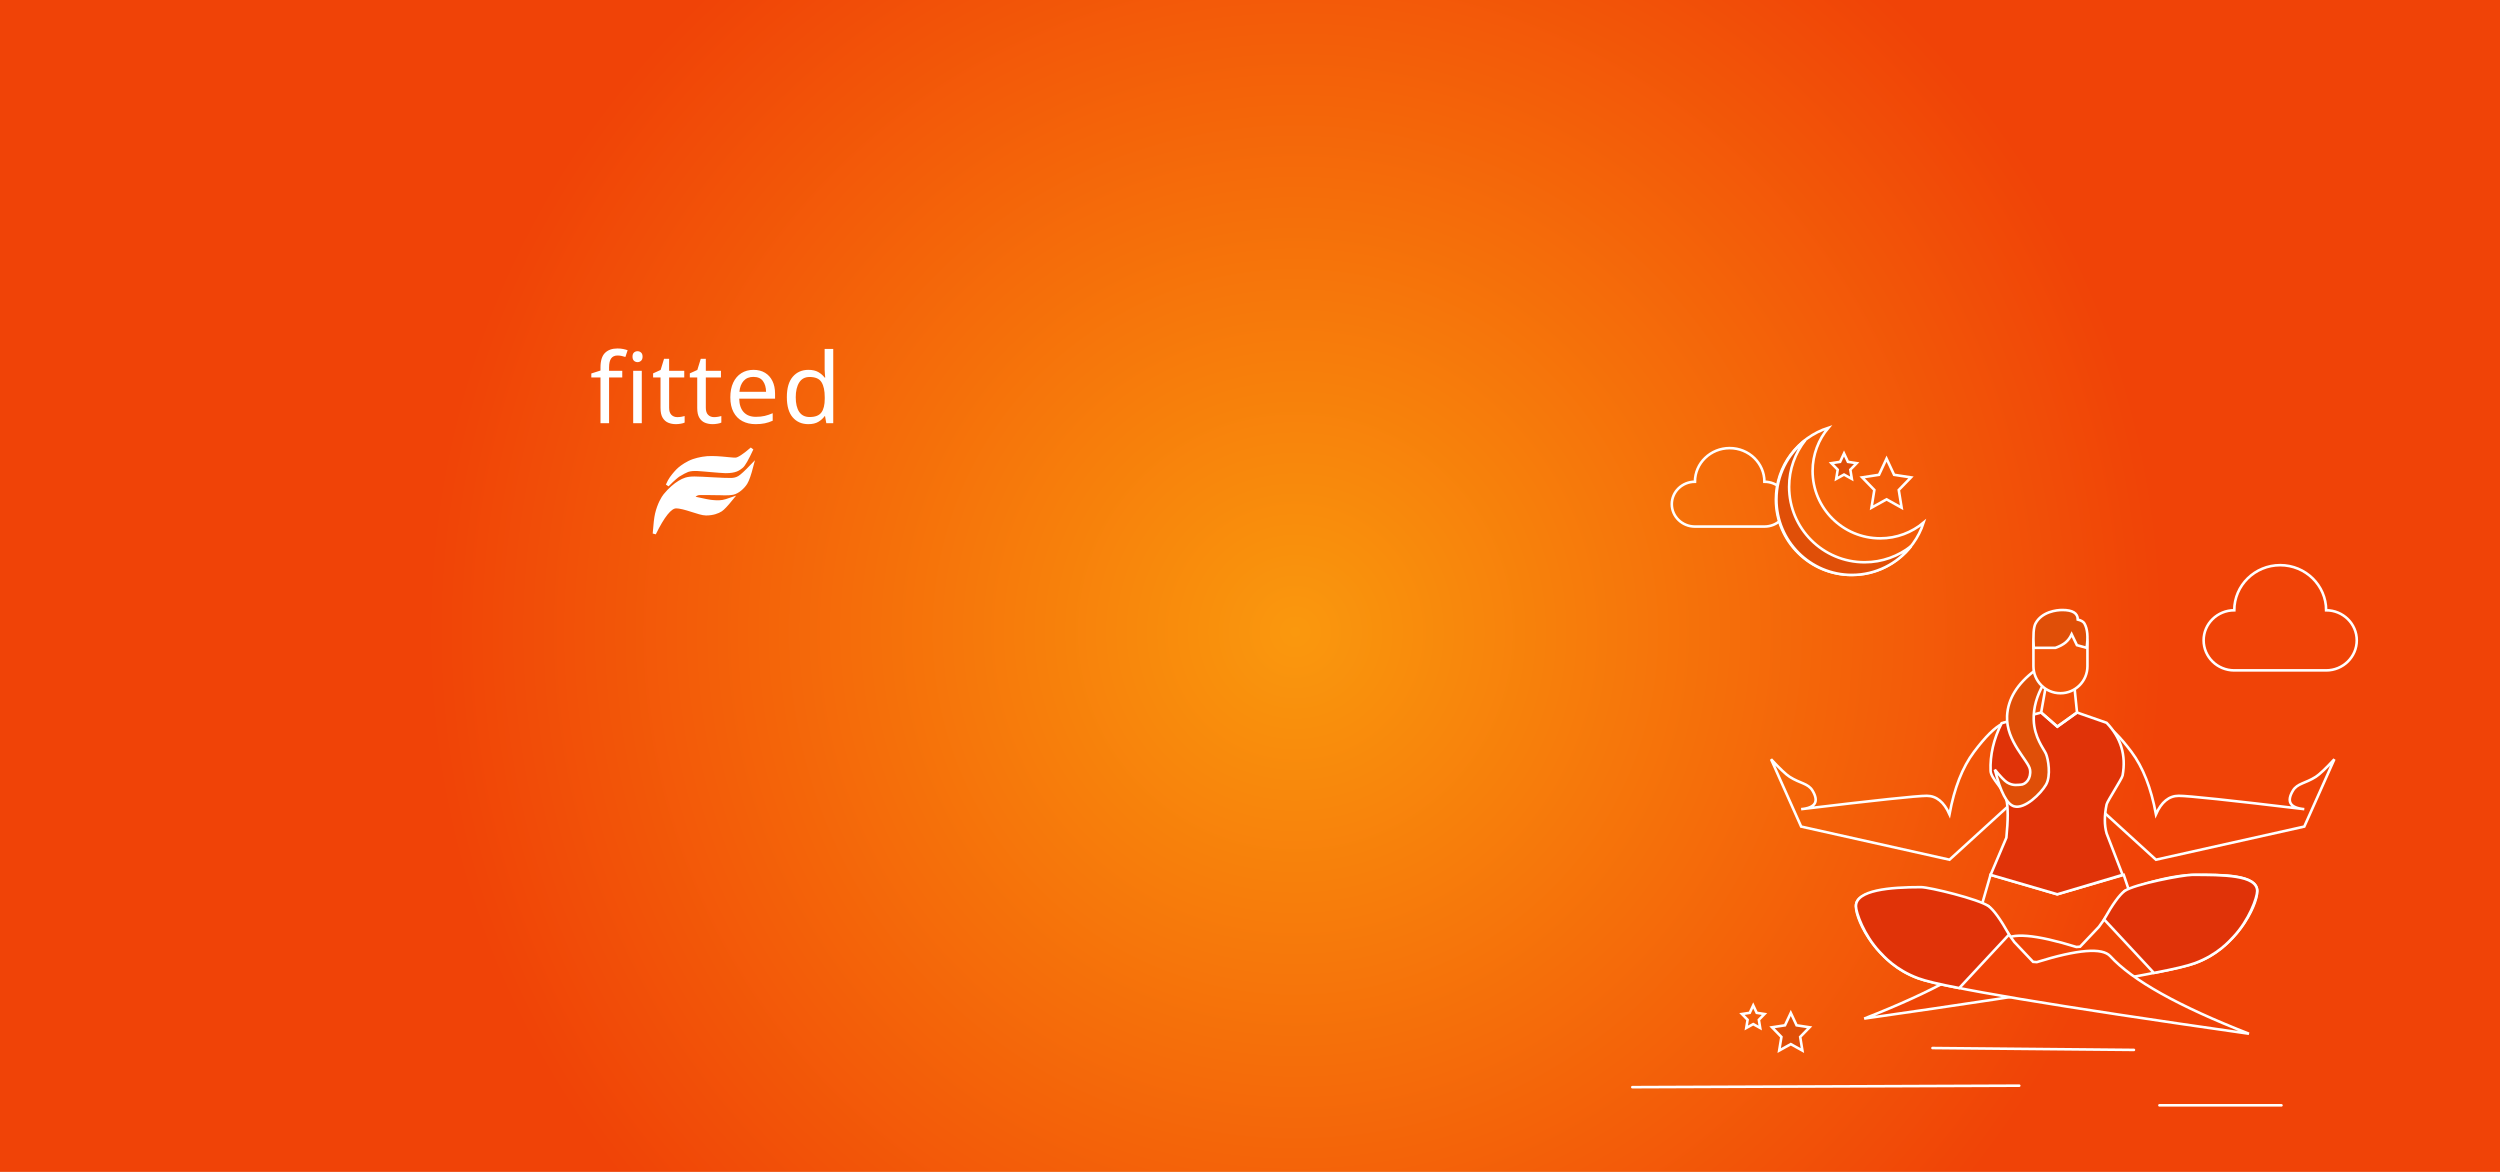
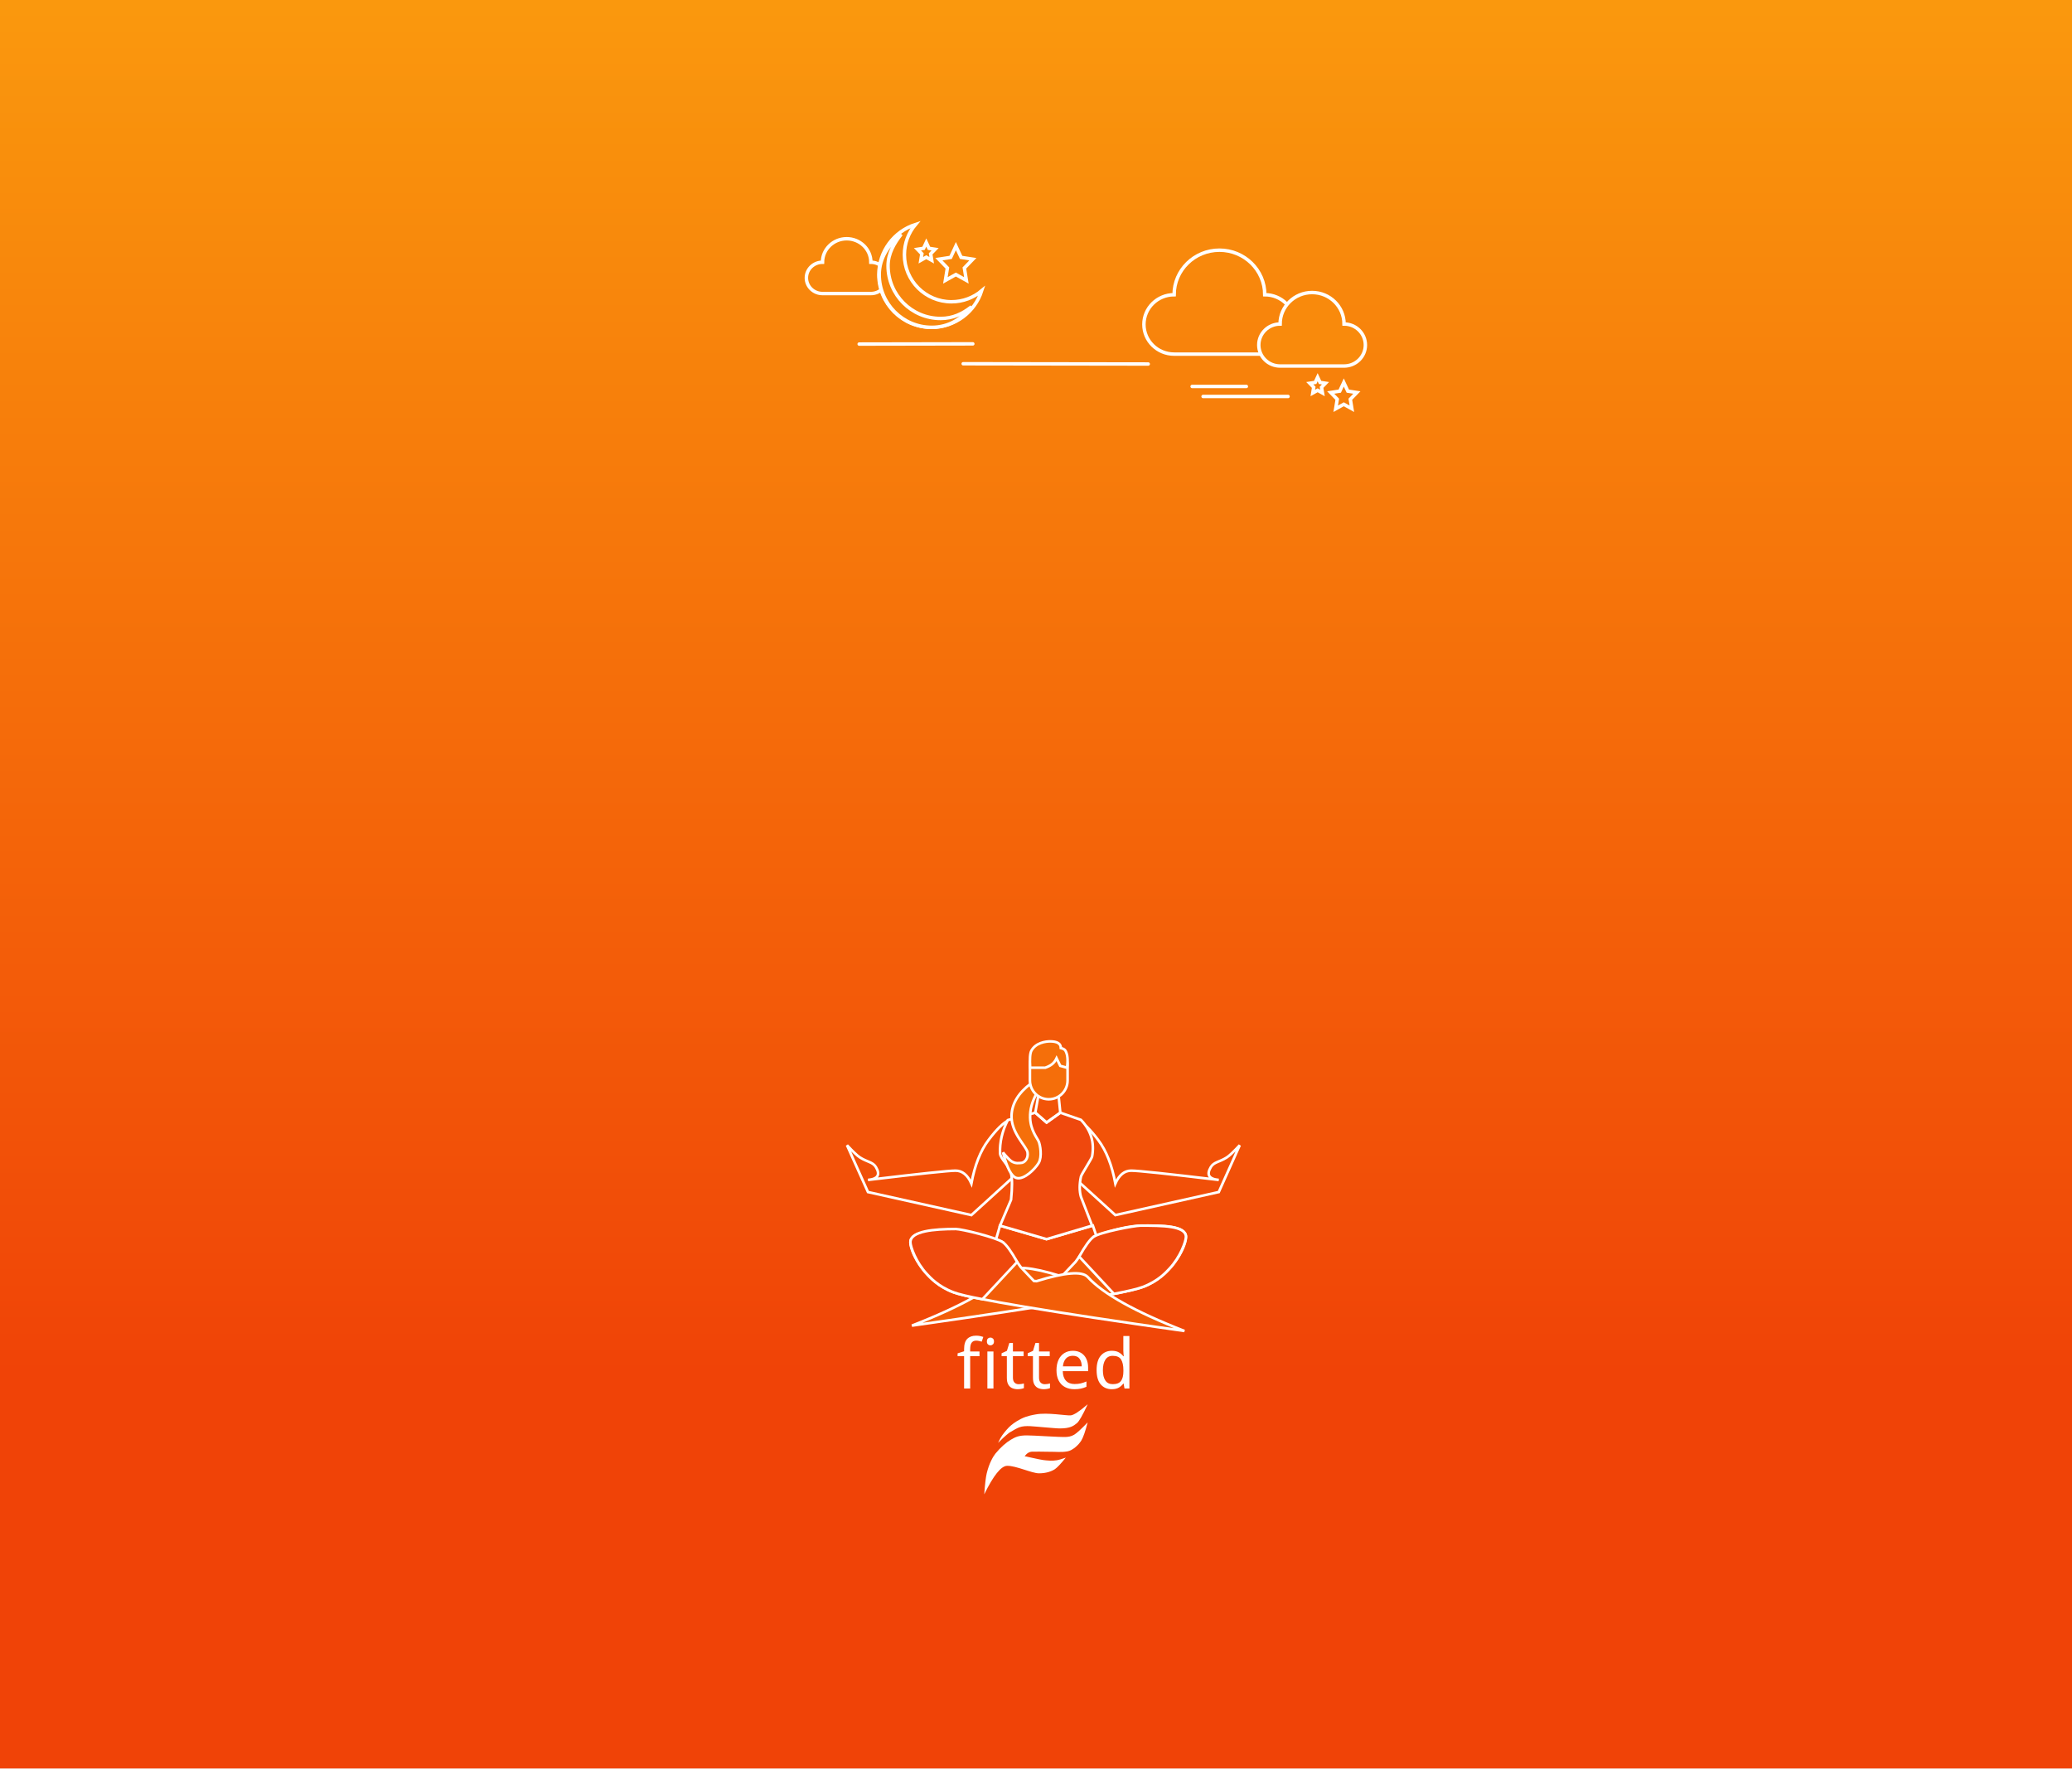
- <svg xmlns="http://www.w3.org/2000/svg" xmlns:xlink="http://www.w3.org/1999/xlink" width="3840px" height="1800px" viewBox="0 0 3840 1800" version="1.1">
+ <svg xmlns="http://www.w3.org/2000/svg" xmlns:xlink="http://www.w3.org/1999/xlink" width="1200px" height="1024px" viewBox="0 0 1200 1024" version="1.1">
  <defs>
-     <radialGradient cx="51.79%" cy="53.919%" fx="51.79%" fy="53.919%" r="73.713%" gradientTransform="translate(0.517903,0.539187),scale(0.46875,1),rotate(82.13119),translate(-0.517903,-0.539187)" id="radialGradient-1">
+     <linearGradient x1="50%" y1="0%" x2="50%" y2="77.93%" id="linearGradient-1">
      <stop stop-color="#FA980D" offset="0%" />
      <stop stop-color="#F04307" offset="100%" />
-     </radialGradient>
-     <path d="M149.784,26.549 C146.394,39.643 143.33,48.413 140.594,52.858 C136.488,59.525 127.969,67.036 120.867,68.42 C111.947,70.157 103.171,68.932 94.311,69.08 C91.967,69.119 85.532,68.92 80.268,68.888 C75.212,68.857 74.217,68.966 69.89,68.927 C65.597,68.888 61.819,71.084 58.554,75.517 C75.684,79.413 86.121,81.425 89.863,81.553 C92.448,81.642 97.443,82.62 105.46,81.316 C107.854,80.927 112.091,79.674 118.172,77.558 C110.782,86.619 105.501,92.193 102.331,94.28 C97.575,97.412 89.863,100.265 79.371,100.265 C68.879,100.265 46.159,89.121 33.14,89.416 C24.46,89.612 13.431,103.361 0.051,130.663 C1.098,116.078 2.299,105.945 3.654,100.265 C7.206,85.376 13.247,75.423 16.325,71.646 C23.584,62.737 31.992,55.481 38.71,51.54 C45.428,47.599 50.262,45.376 61.815,45.376 C73.368,45.376 107.267,48.023 118.172,47.645 C121.327,47.536 125.942,47.026 130.326,44.364 C134.14,42.048 140.626,36.11 149.784,26.549 Z M149.869,0.276 C142.578,16.044 137.339,25.203 134.151,27.751 C129.369,31.573 124.798,35.293 109.405,35.293 C104.553,35.293 95.356,34.253 86.428,33.609 C71.903,32.561 59.965,30.393 51.002,33.609 C48.041,34.671 42.831,37.462 36.842,41.122 C35.796,41.762 32.75,44.385 31.722,45.237 C28.976,47.511 25.103,51.193 20.102,56.284 C22.145,51.62 24.145,47.938 26.101,45.237 C30.911,38.597 35.142,34.291 35.824,33.609 C39.003,30.43 44.676,25.782 53.438,21.341 C62.201,16.9 72.23,15.452 74.754,14.983 C91.403,11.889 118.498,16.902 125.146,16.406 C129.578,16.075 137.819,10.699 149.869,0.276 Z" id="path-2" />
+       <stop stop-color="#F04307" offset="100%" />
+     </linearGradient>
+     <rect id="path-2" x="56" y="82" width="262" height="562" />
+     <path d="M59.914,10.619 C58.558,15.857 57.332,19.365 56.237,21.143 C54.595,23.81 51.188,26.814 48.347,27.368 C44.779,28.063 41.268,27.573 37.724,27.632 C36.787,27.648 34.213,27.568 32.107,27.555 C30.085,27.543 29.687,27.587 27.956,27.571 C26.239,27.555 24.727,28.434 23.422,30.207 C30.274,31.765 34.448,32.57 35.945,32.621 C36.979,32.657 38.977,33.048 42.184,32.526 C43.141,32.371 44.836,31.87 47.269,31.023 C44.313,34.647 42.201,36.877 40.932,37.712 C39.03,38.965 35.945,40.106 31.748,40.106 C27.552,40.106 18.464,35.648 13.256,35.766 C9.784,35.845 5.372,41.345 0.021,52.265 C0.439,46.431 0.92,42.378 1.462,40.106 C2.882,34.151 5.299,30.169 6.53,28.658 C9.434,25.095 12.797,22.192 15.484,20.616 C18.171,19.039 20.105,18.15 24.726,18.15 C29.347,18.15 42.907,19.209 47.269,19.058 C48.531,19.014 50.377,18.81 52.131,17.745 C53.656,16.819 56.25,14.444 59.914,10.619 Z M59.948,0.11 C57.031,6.418 54.936,10.081 53.66,11.1 C51.748,12.629 49.919,14.117 43.762,14.117 C41.821,14.117 38.142,13.701 34.571,13.443 C28.761,13.024 23.986,12.157 20.401,13.443 C19.217,13.868 17.132,14.985 14.737,16.449 C14.318,16.705 13.1,17.754 12.689,18.095 C11.59,19.004 10.041,20.477 8.041,22.514 C8.858,20.648 9.658,19.175 10.44,18.095 C12.365,15.439 14.057,13.716 14.33,13.443 C15.601,12.172 17.87,10.313 21.375,8.537 C24.88,6.76 28.892,6.181 29.902,5.993 C36.561,4.755 47.399,6.761 50.058,6.562 C51.831,6.43 55.128,4.279 59.948,0.11 Z" id="path-4" />
  </defs>
-   <g id="Artboard" stroke="none" stroke-width="1" fill="none" fill-rule="evenodd">
-     <rect id="Rectangle" fill="url(#radialGradient-1)" x="0" y="0" width="3840" height="1800" />
-     <g id="Group-24" transform="translate(2507, 657)" stroke="#FFFFFF" stroke-width="4">
-       <g id="Group-5" transform="translate(556.5, 523.5) scale(-1, 1) rotate(-360) translate(-556.5, -523.5) ">
-         <g id="Group" transform="translate(840.4871, 887.2792)" fill-rule="nonzero">
-           <polygon id="Path" fill="#E04F08" points="28.858 11.562 37.773 30.598 57.711 33.646 43.285 48.459 46.687 69.375 28.858 59.501 11.024 69.375 14.427 48.459 3.95417032e-13 33.646 19.939 30.598" />
-           <polygon id="Path" points="86.567 1.9772445e-13 91.915 11.424 103.881 13.251 95.221 22.142 97.268 34.687 86.567 28.764 75.866 34.687 77.914 22.142 69.254 13.251 81.22 11.424" />
+   <g id="Artboard-Copy-4" stroke="none" stroke-width="1" fill="none" fill-rule="evenodd">
+     <rect id="Rectangle" fill="url(#linearGradient-1)" x="0" y="0" width="1200" height="1024" />
+     <g id="Character" transform="translate(629, 452) scale(-1, 1) rotate(-360) translate(-629, -452) translate(467, 130)">
+       <mask id="mask-3" fill="white">
+         <use xlink:href="#path-2" />
+       </mask>
+       <g id="Rectangle-Copy" />
+       <g id="meditation" mask="url(#mask-3)">
+         <g transform="translate(73, 473)">
+           <polygon id="Path-37" stroke="#FFFFFF" stroke-width="1.5" fill="none" points="85.059 106.682 111.954 114.515 138.849 106.682 143.333 122.156 117.191 143.259 78.383 126.436" />
+           <path d="M81.921,57.178 C77.28,63.349 73.988,71.716 72.042,82.281 C69.818,77.328 66.757,74.851 62.861,74.851 C58.965,74.851 42.059,76.642 12.145,80.225 C17.891,79.701 19.416,77.206 16.718,72.741 C14.946,69.807 11.751,69.908 7.496,67.197 C6.016,66.254 3.517,63.895 0,60.12 L12.145,87.24 L72.042,100.586 L96.594,78.256 L93.557,45.721 C90.44,47.188 86.561,51.007 81.921,57.178 Z" id="Path-33" stroke="#FFFFFF" stroke-width="1.5" fill="none" />
+           <path d="M212.79,57.178 C208.15,63.349 204.857,71.716 202.912,82.281 C200.687,77.328 197.627,74.851 193.731,74.851 C189.834,74.851 172.929,76.642 143.015,80.225 C148.761,79.701 150.285,77.206 147.588,72.741 C145.816,69.807 142.621,69.908 138.366,67.197 C136.885,66.254 134.387,63.895 130.87,60.12 L143.015,87.24 L202.912,100.586 L227.464,78.256 L224.427,45.721 C221.309,47.188 217.431,51.007 212.79,57.178 Z" id="Path-33-Copy" stroke="#FFFFFF" stroke-width="1.5" fill="none" transform="translate(179.1668, 73.15351) scale(-1, 1) translate(-179.1668, -73.15351) " />
+           <path d="M103.92,41.294 L91.967,45.439 C86.184,51.461 84.032,58.531 85.511,66.649 C85.751,67.967 91.692,77.001 91.967,78.302 C92.915,82.774 92.915,86.674 91.967,89.999 L85.511,106.682 L111.875,114.515 L138.819,106.682 L132.445,91.704 C131.735,84.544 131.735,79.422 132.445,76.339 C133.417,72.126 138.692,67.888 138.819,64.834 C139.085,58.427 137.598,52.013 134.358,45.59 L118.406,41.294 L111.875,46.985 L103.92,41.294 Z" id="Path-32" stroke="#FFFFFF" stroke-width="1.5" fill="#EF480D" fill-rule="evenodd" />
+           <g id="Group" stroke="none" stroke-width="1" fill="none" fill-rule="evenodd" transform="translate(31.15945, 106.6822)">
+             <path d="M53.546,6.519 C42.325,2.278 32.829,0.114 25.059,0.026 C13.404,-0.106 1.20042111e-13,0.026 1.20042111e-13,6.519 C1.20042111e-13,13.012 9.219,29.961 25.059,35.545 C35.619,39.268 80.165,46.721 158.697,57.905 C130.222,46.793 111.552,36.378 102.686,26.659 C99.477,23.14 89.592,23.94 73.031,29.057 L71.527,28.953 L63.946,20.966 L53.546,6.519 Z" id="Path-34" stroke="#FFFFFF" stroke-width="1.5" fill="#F35D08" />
+             <path d="M41.712,39.507 C33.608,37.987 28.057,36.667 25.059,35.545 C15.936,32.132 11.305,26.794 9.536,24.914 C3.253,18.24 0,9.184 0,6.519 C0,3.24866828e-14 13.789,3.24866828e-14 26.33,3.24866828e-14 C29.773,3.24866828e-14 49.71,3.73 53.546,6.519 C55.623,8.029 58.384,11.838 61.827,17.949 L41.712,39.507 Z" id="Path-36" stroke="#FFFFFF" stroke-width="1.5" fill="#EF480D" />
+           </g>
+           <g id="Group-Copy" stroke="none" stroke-width="1" fill="none" fill-rule="evenodd" transform="translate(111.2286, 138.6436) scale(-1, 1) translate(-111.2286, -138.6436) translate(31.72863, 108.6436)">
+             <path d="M53.546,7.659 C42.325,3.419 32.829,1.254 25.059,1.166 C13.404,1.034 -6.33239389e-14,1.166 -6.33239389e-14,7.659 C-6.33239389e-14,14.152 9.219,31.101 25.059,36.685 C35.619,40.408 80.165,47.862 158.697,59.046 C130.222,47.934 111.552,37.518 102.686,27.799 C99.477,24.281 89.592,25.08 73.031,30.198 L71.527,30.093 L63.946,22.107 L53.546,7.659 Z" id="Path-34" stroke="#FFFFFF" stroke-width="1.5" fill="#F25D08" />
+             <path d="M41.712,40.647 C33.608,39.128 28.057,37.807 25.059,36.685 C15.936,33.272 11.305,27.934 9.536,26.055 C3.253,19.38 -2.11079796e-13,10.324 -2.11079796e-13,7.659 C-2.11079796e-13,1.14 13.725,-2.10345691e-13 26.266,-2.10345691e-13 C29.709,-2.10345691e-13 49.71,4.871 53.546,7.659 C55.623,9.169 58.384,12.979 61.827,19.089 L41.712,40.647 Z" id="Path-36" stroke="#FFFFFF" stroke-width="1.5" fill="#EF480D" />
+           </g>
+           <polygon id="Path-35" stroke="#FFFFFF" stroke-width="1.5" fill="none" points="103.92 41.294 105.017 30.481 116.473 30.481 118.406 41.294 111.875 46.985" />
+           <path d="M117.341,29.627 C120.203,34.562 121.559,39.431 121.408,44.235 C121.181,51.441 117.341,55.892 116.452,57.916 C115.562,59.939 114.356,66.807 116.452,70.382 C118.547,73.957 125.02,80.353 129.337,79.086 C132.215,78.242 134.804,73.321 137.102,64.324 C134.816,67.101 133.169,68.809 132.162,69.448 C129.777,70.961 127.643,70.382 126.777,70.382 C124.654,70.382 122.362,67.894 122.894,64.324 C123.427,60.754 132.662,52.946 132.162,42.68 C131.828,35.836 128.09,29.738 120.947,24.385 C120.653,25.622 120.176,26.719 119.518,27.677 C118.859,28.635 118.133,29.285 117.341,29.627 Z" id="Path-40" stroke="#FFFFFF" stroke-width="1.5" fill="#F56F0A" fill-rule="evenodd" />
+           <rect id="Rectangle" stroke="#FFFFFF" stroke-width="1.5" fill="#F56E0A" fill-rule="evenodd" x="99.71" y="3.048" width="21.812" height="30.481" rx="10.906" />
+           <path d="M100.924,5.44 C101.338,4.718 102.235,4.188 103.615,3.851 C103.615,1.284 105.698,0 109.863,0 C112.104,0 118.121,0.646 120.688,5.44 C121.468,6.897 121.701,10.163 121.386,15.24 L112.623,15.24 C110.897,14.63 109.533,13.905 108.531,13.067 C107.528,12.228 106.712,11.129 106.082,9.769 L103.96,14.166 L100.043,15.24 C99.397,10.858 99.691,7.591 100.924,5.44 Z" id="Path-38" stroke="#FFFFFF" stroke-width="1.5" fill="#F56F0A" fill-rule="evenodd" />
        </g>
-         <line x1="342.314" y1="955.663" x2="651.703" y2="952.793" id="Line-Copy-3" stroke-linecap="round" stroke-linejoin="round" />
-         <path d="M47.044,372.73 C21.063,372.73 -2.37250219e-12,352.054 -2.37250219e-12,326.549 C-2.37250219e-12,301.044 21.063,280.368 47.044,280.368 C47.044,242.11 78.638,211.096 117.611,211.096 C156.584,211.096 188.178,242.11 188.178,280.368 C214.159,280.368 235.222,301.044 235.222,326.549 C235.222,352.054 214.159,372.73 188.178,372.73 L47.044,372.73 Z" id="Path" fill-rule="nonzero" />
-         <path d="M909.852,151.814 C890.208,151.814 874.282,136.398 874.282,117.383 C874.282,98.367 890.208,82.952 909.852,82.952 C909.852,54.429 933.74,31.306 963.208,31.306 C992.675,31.306 1016.563,54.429 1016.563,82.952 C1036.207,82.952 1052.133,98.367 1052.133,117.383 C1052.133,136.398 1036.207,151.814 1016.563,151.814 L909.852,151.814 Z" id="Path-Copy-2" fill-rule="nonzero" />
-         <g id="moon" transform="translate(665.1914, 0)" fill-rule="nonzero">
-           <path d="M66.816,169.911 C124.165,169.911 170.651,123.592 170.651,66.458 C170.651,41.142 161.495,17.983 146.344,9.88622252e-14 C193.156,14.971 227.055,58.654 227.055,110.265 C227.055,174.24 175.004,226.096 110.787,226.096 C58.983,226.096 15.135,192.324 0.108,145.687 C18.158,160.789 41.412,169.911 66.816,169.911 Z" id="Path" />
-           <path d="M181.894,19.131 C197.402,38.836 206.721,63.643 206.721,90.675 C206.721,154.719 154.814,206.63 90.776,206.63 C63.746,206.63 38.941,197.311 19.237,181.802 C40.455,208.739 73.29,226.096 110.24,226.096 C174.278,226.096 226.186,174.185 226.186,110.141 C226.186,73.188 208.83,40.358 181.894,19.131 Z" id="Path" fill="#E04F08" />
-           <g id="Group" transform="translate(19.23726, 39.13206)">
-             <polygon id="Path" points="37.829 8.335 49.411 33.165 75.314 37.141 56.572 56.463 60.992 83.745 37.829 70.866 14.659 83.745 19.08 56.463 0.337 37.141 26.241 33.165" />
-             <polygon id="Path" fill="#E04F08" points="103.158 0.39 109.159 13.262 122.589 15.321 112.87 25.339 115.168 39.474 103.158 32.8 91.147 39.474 93.445 25.339 83.726 15.321 97.156 13.262" />
-           </g>
+       </g>
+       <g id="moon" stroke="#FFFFFF" stroke-width="2">
+         <g id="Group" transform="translate(5.172554, 88.42361)" fill-rule="nonzero">
+           <polygon id="Path" points="7.574 3.044 9.914 8.056 15.147 8.859 11.361 12.759 12.254 18.266 7.574 15.667 2.893 18.266 3.786 12.759 1.03781514e-13 8.859 5.233 8.056" />
+           <polygon id="Path" points="22.72 5.20605666e-14 24.124 3.008 27.265 3.489 24.992 5.83 25.529 9.133 22.72 7.574 19.912 9.133 20.449 5.83 18.176 3.489 21.317 3.008" />
        </g>
-         <g id="meditation" transform="translate(34.42268, 279.9577)">
-           <polygon id="Path-37" points="323.538 406.8 425.836 436.67 528.135 406.8 545.193 465.805 445.755 546.275 298.143 482.124" />
-           <path d="M311.599,218.031 C293.949,241.561 281.424,273.469 274.023,313.755 C265.563,294.866 253.923,285.421 239.103,285.421 C224.282,285.421 159.98,292.252 46.195,305.914 C68.052,303.915 73.851,294.403 63.591,277.377 C56.85,266.189 44.698,266.573 28.513,256.235 C22.881,252.638 13.377,243.643 0,229.25 L46.195,332.662 L274.023,383.555 L367.413,298.405 L355.859,174.343 C344.003,179.939 329.249,194.501 311.599,218.031 Z" id="Path-33" />
-           <path d="M809.384,218.031 C791.734,241.561 779.209,273.469 771.808,313.755 C763.348,294.866 751.708,285.421 736.887,285.421 C722.067,285.421 657.764,292.252 543.98,305.914 C565.837,303.915 571.635,294.403 561.376,277.377 C554.635,266.189 542.483,266.573 526.297,256.235 C520.666,252.638 511.161,243.643 497.785,229.25 L543.98,332.662 L771.808,383.555 L865.197,298.405 L853.644,174.343 C841.787,179.939 827.034,194.501 809.384,218.031 Z" id="Path-33-Copy" transform="translate(681.4909, 278.9488) scale(-1, 1) translate(-681.4909, -278.9488) " />
-           <path d="M395.278,157.46 L349.813,173.269 C327.816,196.23 319.63,223.189 325.256,254.145 C326.17,259.171 348.764,293.621 349.813,298.58 C353.419,315.635 353.419,330.503 349.813,343.186 L325.256,406.8 L425.536,436.67 L528.02,406.8 L503.778,349.685 C501.074,322.382 501.074,302.853 503.778,291.096 C507.474,275.03 527.538,258.87 528.02,247.225 C529.031,222.795 523.376,198.335 511.055,173.845 L450.377,157.46 L425.536,179.164 L395.278,157.46 Z" id="Path-32" fill="#E03308" />
-           <g id="Group" transform="translate(118.5202, 406.8003)">
-             <path d="M203.671,24.857 C160.989,8.687 124.871,0.434 95.316,0.099 C50.985,-0.405 4.56600199e-13,0.099 4.56600199e-13,24.857 C4.56600199e-13,49.616 35.064,114.246 95.316,135.54 C135.485,149.736 304.922,178.157 603.629,220.804 C495.322,178.432 424.307,138.716 390.585,101.655 C378.377,88.238 340.777,91.287 277.784,110.801 L272.067,110.402 L243.231,79.949 L203.671,24.857 Z" id="Path-34" fill="#EF4506" />
-             <path d="M158.66,150.647 C127.835,144.853 106.721,139.817 95.316,135.54 C60.617,122.525 43.002,102.17 36.272,95.004 C12.372,69.553 0,35.021 0,24.857 C0,1.23878151e-13 52.448,1.23878151e-13 100.151,1.23878151e-13 C113.248,1.23878151e-13 189.079,14.224 203.671,24.857 C211.572,30.614 222.072,45.142 235.171,68.442 L158.66,150.647 Z" id="Path-36" fill="#E03308" />
-           </g>
-           <g id="Group-Copy" transform="translate(432.825, 538.6976) scale(-1, 1) translate(-432.825, -538.6976) translate(130.825, 425.6976)">
-             <path d="M203.671,29.206 C160.989,13.036 124.871,4.783 95.316,4.447 C50.985,3.944 4.56140773e-13,4.447 4.56140773e-13,29.206 C4.56140773e-13,53.965 35.064,118.595 95.316,139.888 C135.485,154.084 304.922,182.506 603.629,225.153 C495.322,182.781 424.307,143.064 390.585,106.003 C378.377,92.587 340.777,95.636 277.784,115.15 L272.067,114.751 L243.231,84.297 L203.671,29.206 Z" id="Path-34" fill="#F04307" />
-             <path d="M158.66,154.996 C127.835,149.202 106.721,144.166 95.316,139.888 C60.617,126.873 43.002,106.518 36.272,99.352 C12.372,73.901 -5.24561889e-13,39.369 -5.24561889e-13,29.206 C-5.24561889e-13,4.348 52.206,-3.99047334e-13 99.908,-3.99047334e-13 C113.005,-3.99047334e-13 189.079,18.572 203.671,29.206 C211.572,34.963 222.072,49.491 235.171,72.79 L158.66,154.996 Z" id="Path-36" fill="#E03308" />
-           </g>
-           <polygon id="Path-35" points="395.278 157.46 399.449 116.229 443.024 116.229 450.377 157.46 425.536 179.164" />
-           <path d="M446.327,112.973 C457.213,131.792 462.369,150.36 461.794,168.678 C460.933,196.155 446.327,213.127 442.944,220.844 C439.56,228.561 434.974,254.75 442.944,268.381 C450.914,282.012 475.533,306.401 491.955,301.571 C502.904,298.351 512.748,279.588 521.489,245.281 C512.795,255.869 506.532,262.381 502.699,264.819 C493.629,270.588 485.51,268.381 482.216,268.381 C474.144,268.381 465.424,258.895 467.45,245.281 C469.475,231.668 504.603,201.895 502.699,162.749 C501.43,136.651 487.211,113.396 460.042,92.983 C458.923,97.701 457.111,101.886 454.605,105.538 C452.1,109.19 449.34,111.668 446.327,112.973 Z" id="Path-40" fill="#E04F08" />
-           <rect id="Rectangle" fill="#F25308" x="379.265" y="11.623" width="82.964" height="116.229" rx="41.482" />
-           <path d="M383.88,20.744 C385.454,17.991 388.867,15.971 394.118,14.684 C394.118,4.895 402.04,0 417.883,0 C426.407,0 449.291,2.462 459.057,20.744 C462.024,26.299 462.909,38.755 461.713,58.114 L428.381,58.114 C421.816,55.786 416.628,53.024 412.814,49.826 C409.001,46.629 405.896,42.437 403.5,37.251 L395.43,54.016 L380.531,58.114 C378.075,41.403 379.191,28.946 383.88,20.744 Z" id="Path-38" fill="#E04F08" />
+         <line x1="126.017" y1="80.778" x2="233.159" y2="80.622" id="Line-Copy-3" stroke-linecap="round" stroke-linejoin="round" />
+         <line x1="227.598" y1="69.104" x2="293.402" y2="69.226" id="Line-Copy-4" stroke-linecap="round" stroke-linejoin="round" />
+         <path d="M58.513,75.049 C48.849,75.049 41.015,67.349 41.015,57.852 C41.015,48.355 48.849,40.656 58.513,40.656 C58.513,26.41 70.264,14.861 84.759,14.861 C99.255,14.861 111.005,26.41 111.005,40.656 C120.669,40.656 128.503,48.355 128.503,57.852 C128.503,67.349 120.669,75.049 111.005,75.049 L58.513,75.049 Z" id="Path-Copy" fill-rule="nonzero" />
+         <path d="M286.64,39.972 C281.484,39.972 277.304,35.913 277.304,30.907 C277.304,25.9 281.484,21.841 286.64,21.841 C286.64,14.331 292.909,8.243 300.643,8.243 C308.377,8.243 314.647,14.331 314.647,21.841 C319.803,21.841 323.983,25.9 323.983,30.907 C323.983,35.913 319.803,39.972 314.647,39.972 L286.64,39.972 Z" id="Path-Copy-2" fill-rule="nonzero" />
+         <path d="M12.585,81.94 C5.765,81.94 0.237,76.496 0.237,69.78 C0.237,63.065 5.765,57.621 12.585,57.621 C12.585,47.548 20.877,39.382 31.106,39.382 C41.335,39.382 49.627,47.548 49.627,57.621 C56.446,57.621 61.974,63.065 61.974,69.78 C61.974,76.496 56.446,81.94 49.627,81.94 L12.585,81.94 Z" id="Path" fill="#F98A0C" fill-rule="nonzero" />
+         <path d="M239.962,44.737 C255.014,44.737 267.215,32.542 267.215,17.498 C267.215,10.833 264.812,4.735 260.835,0 C273.121,3.942 282.019,15.444 282.019,29.033 C282.019,45.877 268.357,59.531 251.503,59.531 C237.906,59.531 226.398,50.639 222.454,38.359 C227.191,42.336 233.295,44.737 239.962,44.737 Z" id="Path" fill-rule="nonzero" />
+         <path d="M269.065,5.63 C273.135,10.818 276.682,16.757 276.682,23.875 C276.682,40.737 263.058,54.405 246.251,54.405 C239.156,54.405 233.546,51.726 228.375,47.643 C233.943,54.735 241.661,59.531 251.359,59.531 C268.167,59.531 281.791,45.863 281.791,29 C281.791,19.27 276.135,11.219 269.065,5.63 Z" id="Path" fill="#F8880C" fill-rule="nonzero" />
+         <g id="Group" transform="translate(227.4747, 10.30342)" fill-rule="nonzero">
+           <polygon id="Path" points="9.929 2.195 12.968 8.732 19.767 9.779 14.848 14.867 16.008 22.05 9.929 18.659 3.848 22.05 5.008 14.867 0.089 9.779 6.887 8.732" />
+           <polygon id="Path" points="27.075 0.103 28.65 3.492 32.175 4.034 29.624 6.672 30.227 10.393 27.075 8.636 23.923 10.393 24.526 6.672 21.975 4.034 25.5 3.492" />
        </g>
-         <line x1="518.801" y1="1026.165" x2="1112.391" y2="997.34" id="Line-Copy-8" stroke-linecap="round" stroke-linejoin="round" transform="translate(815.5957, 1011.752) rotate(3) translate(-815.5957, -1011.752) " />
-         <line x1="115.698" y1="1040.783" x2="303.111" y2="1040.783" id="Line-Copy-6" stroke-linecap="round" stroke-linejoin="round" />
+         <line x1="45.038" y1="99.569" x2="94.227" y2="99.569" id="Line-Copy-6" stroke-linecap="round" stroke-linejoin="round" />
+         <line x1="69.178" y1="93.776" x2="100.572" y2="93.776" id="Line-Copy-7" stroke-linecap="round" stroke-linejoin="round" />
      </g>
    </g>
-     <g id="Group-2" transform="translate(906, 494)">
-       <g id="Primary-/-Logo-/-Light" transform="translate(99, 195)">
-         <mask id="mask-3" fill="white">
-           <use xlink:href="#path-2" />
+     <g id="Group-2" transform="translate(554, 762)">
+       <g id="Logo" transform="translate(16, 51)">
+         <mask id="mask-5" fill="white">
+           <use xlink:href="#path-4" />
        </mask>
-         <use id="Combined-Shape" stroke="#FFFFFF" stroke-width="5" fill="#FFFFFF" xlink:href="#path-2" />
+         <use id="Combined-Shape" fill="#FFFFFF" xlink:href="#path-4" />
      </g>
-       <text id="fitted" font-family="Futura-Medium, Futura" font-size="150" font-weight="400" letter-spacing="2.23" fill="#FFFFFF">
-         <tspan x="0" y="156">fitted</tspan>
+       <text id="fitted" font-family="Futura-Medium, Futura" font-size="40" font-weight="400" letter-spacing="0.675" fill="#FFFFFF">
+         <tspan x="0" y="42">fitted</tspan>
      </text>
    </g>
  </g>
</svg>
